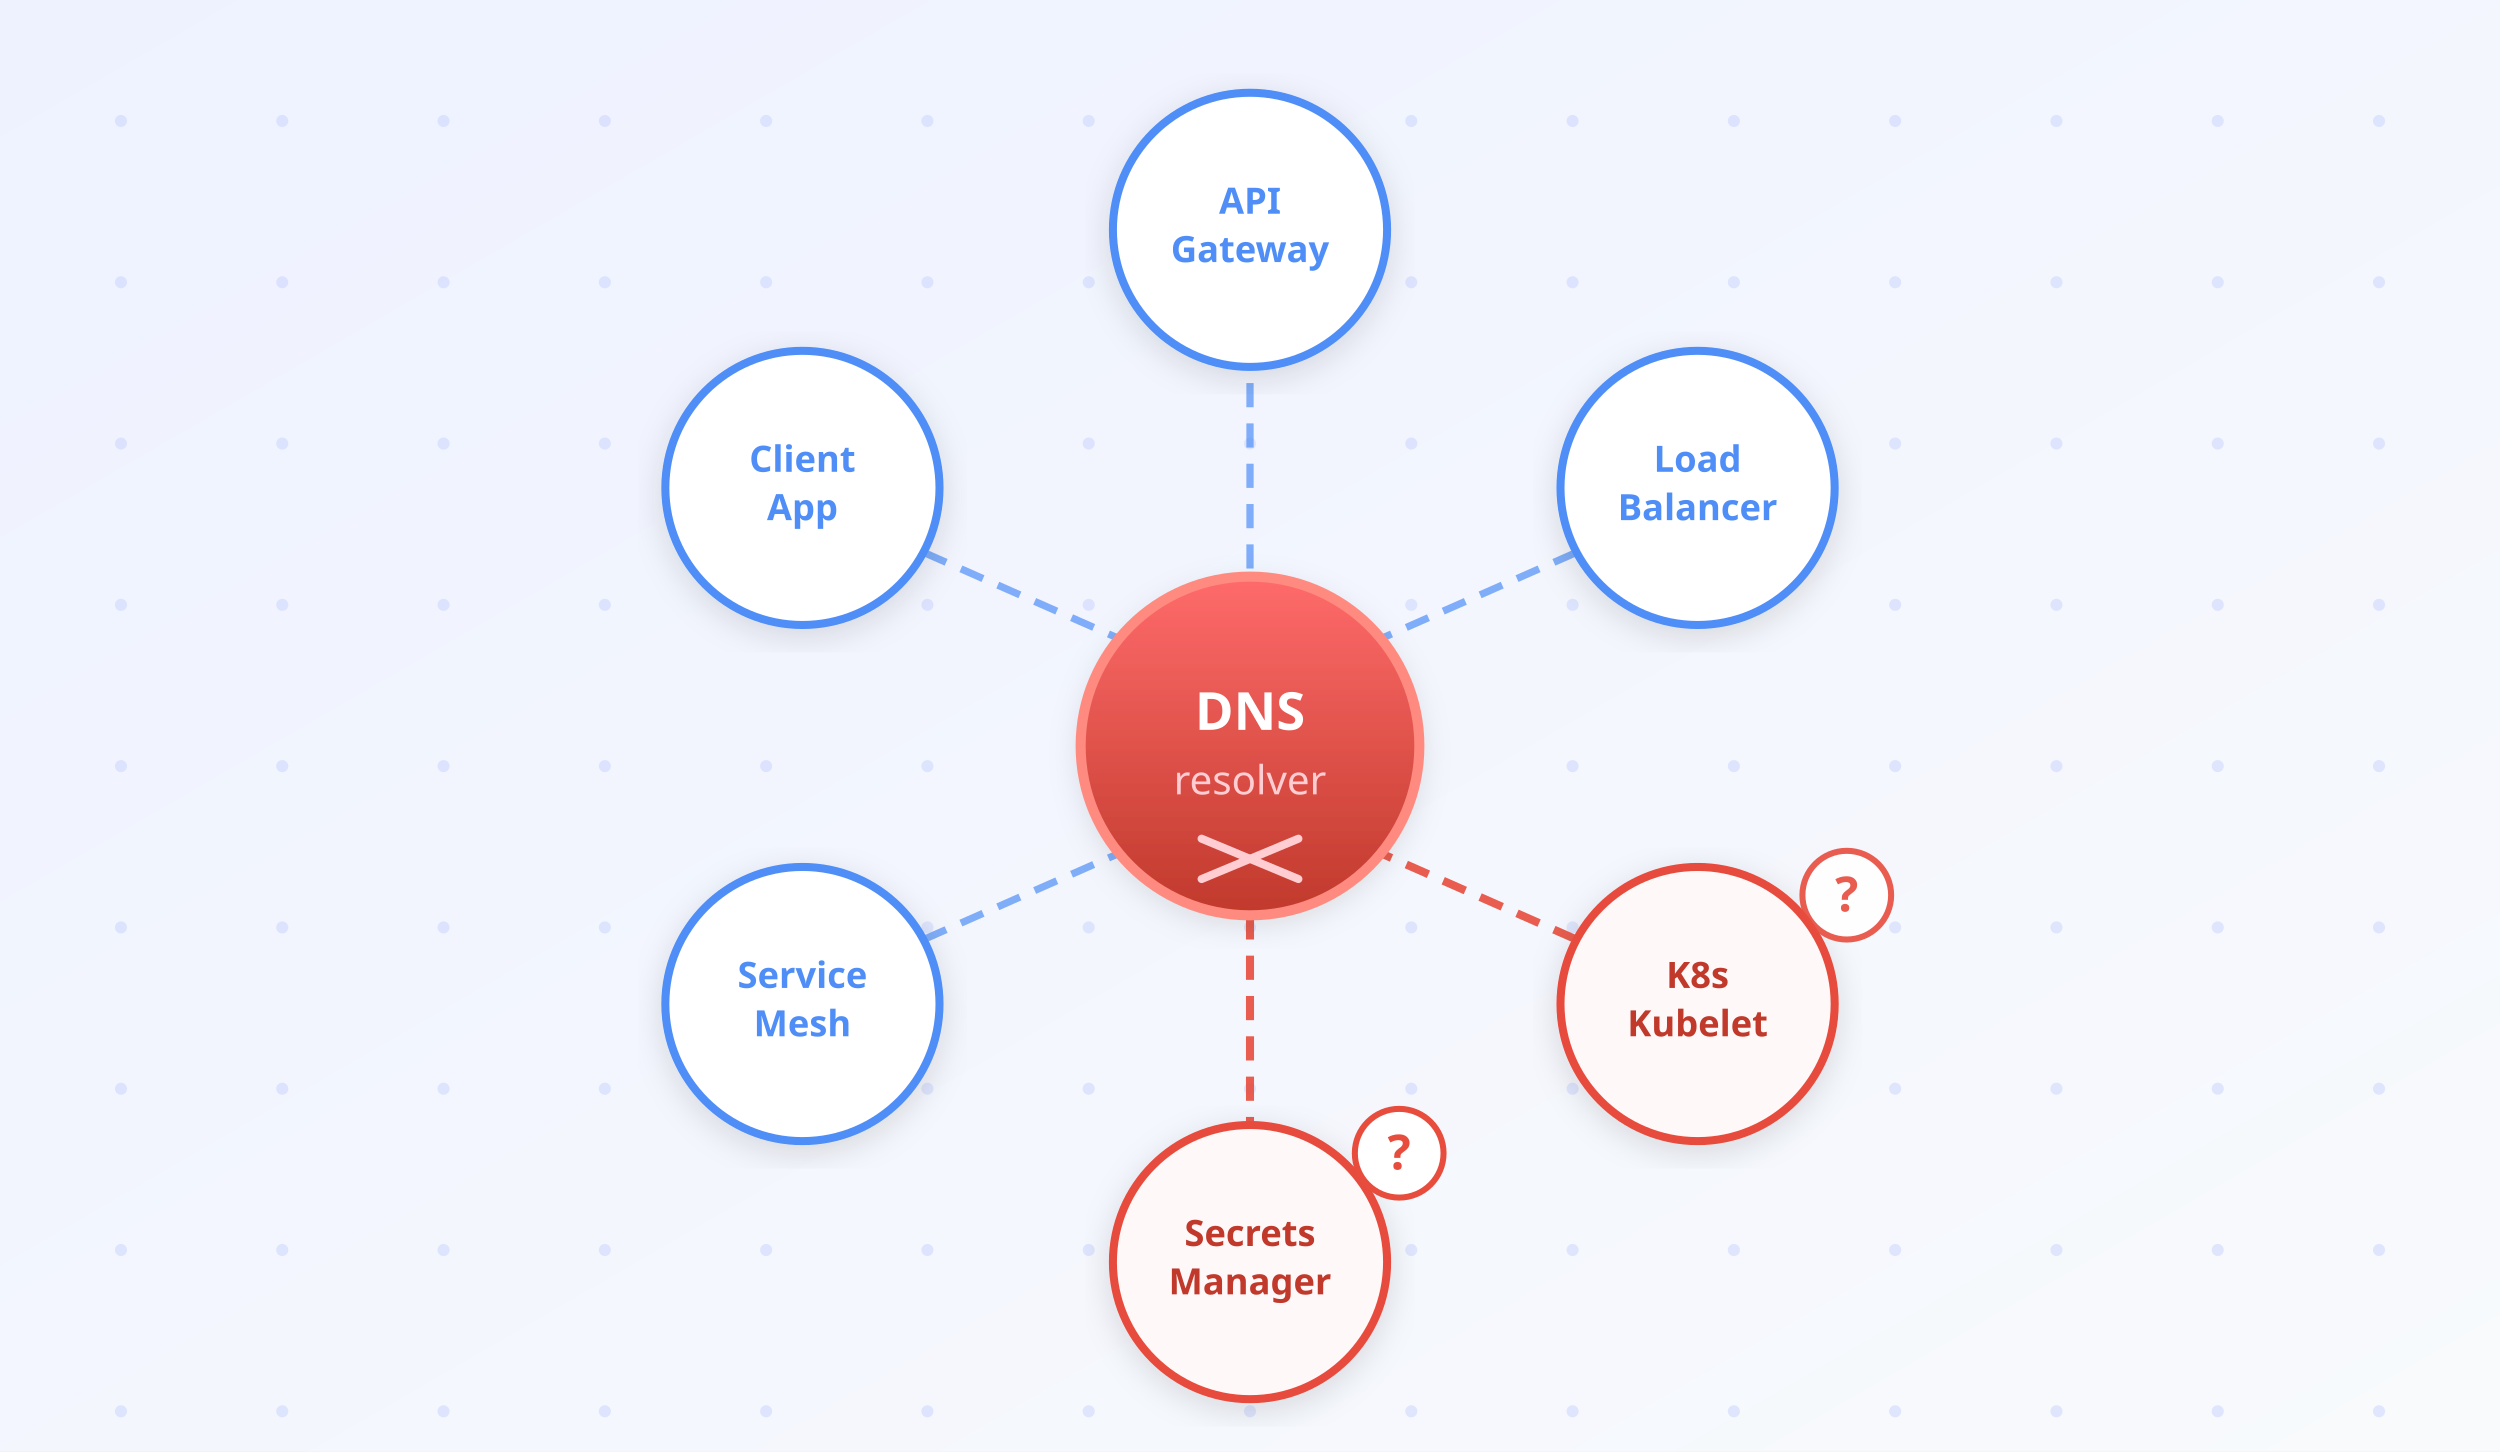
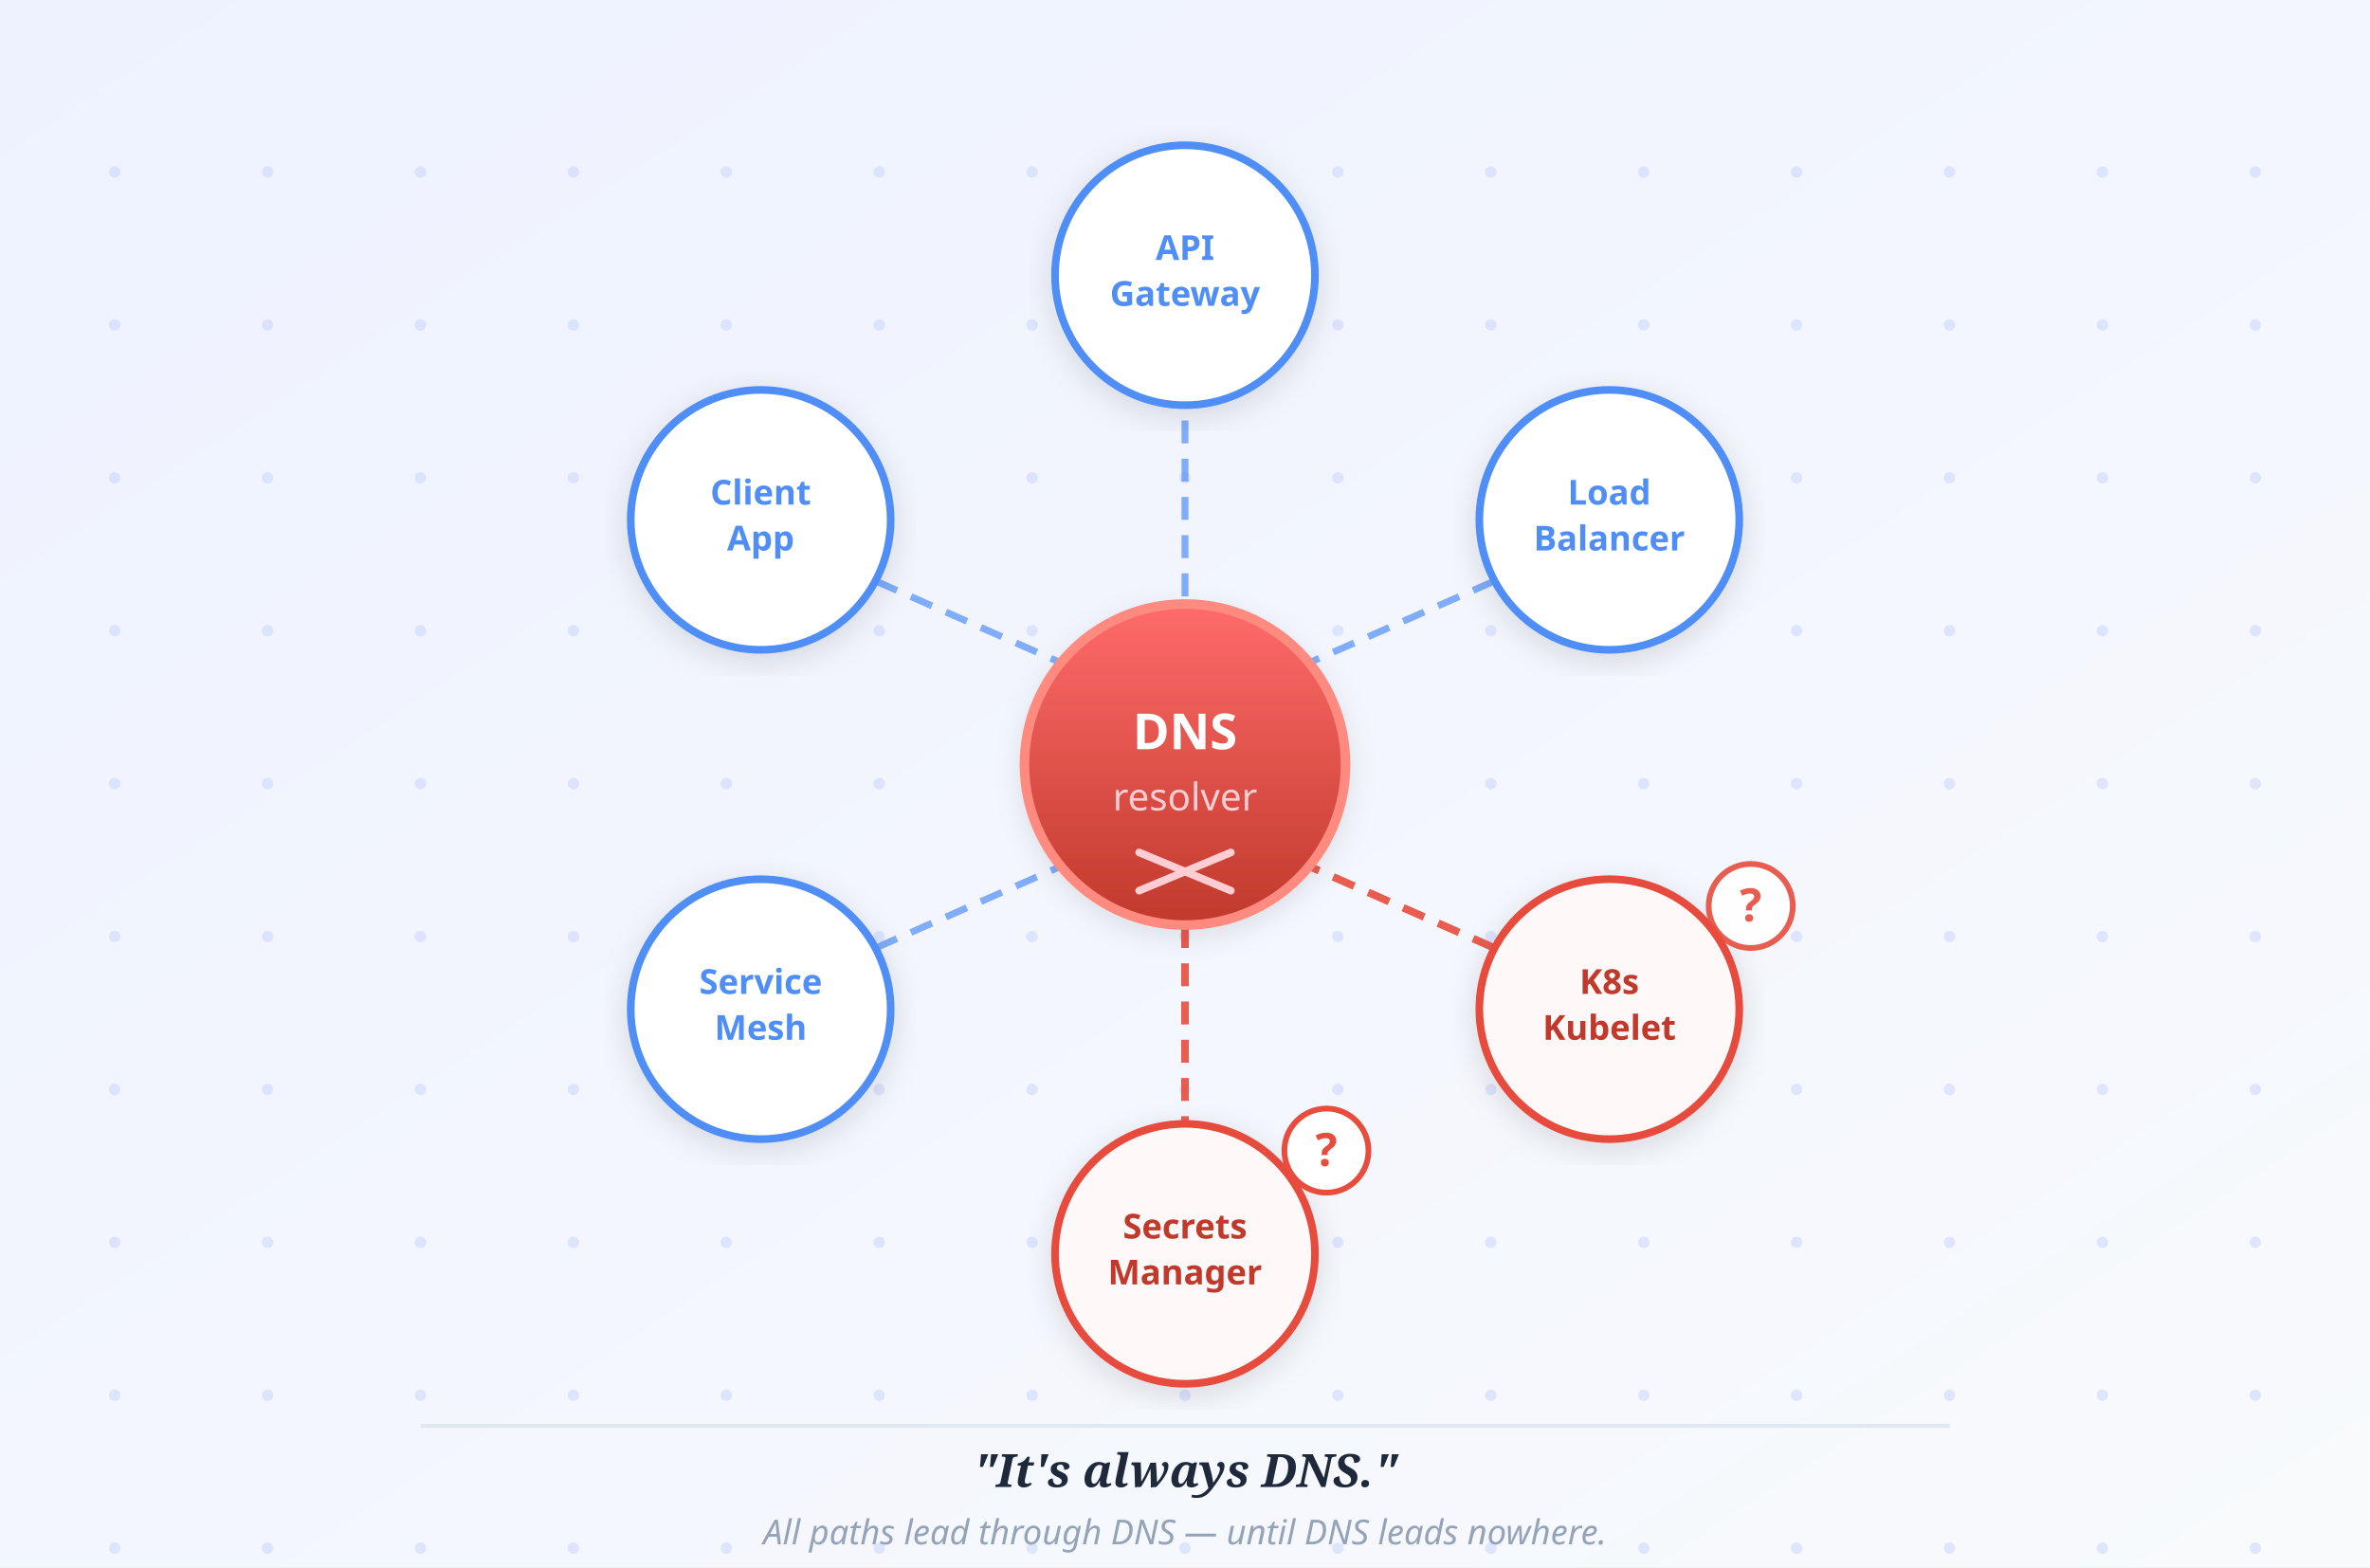
- <svg xmlns="http://www.w3.org/2000/svg" width="620" height="360" viewBox="90 0 620 360" font-family="'Segoe UI',system-ui,sans-serif">
+ <svg xmlns="http://www.w3.org/2000/svg" width="620" height="410" viewBox="90 -15 620 410" font-family="'Segoe UI',system-ui,sans-serif">
  <defs>
    <style>
      @keyframes dash { to { stroke-dashoffset: -24; } }
      @keyframes pulse { 0%,100% { opacity:1; } 50% { opacity:0.4; } }
      .flow { animation: dash 1.8s linear infinite; }
      .broken { animation: dash 1.8s linear infinite; }
      .blink { animation: pulse 1.2s ease-in-out infinite; }
    </style>
    <linearGradient id="bg" x1="0" y1="0" x2="1" y2="1" gradientUnits="objectBoundingBox">
      <stop offset="0%" stop-color="#eef2ff" />
      <stop offset="100%" stop-color="#f8fafc" />
    </linearGradient>
    <linearGradient id="dns-grad" x1="0" y1="0" x2="0" y2="1">
      <stop offset="0%" stop-color="#ff6b6b" />
      <stop offset="100%" stop-color="#c0392b" />
    </linearGradient>
    <filter id="glow">
      <feGaussianBlur stdDeviation="3" result="blur" />
      <feMerge>
        <feMergeNode in="blur" />
        <feMergeNode in="SourceGraphic" />
      </feMerge>
    </filter>
    <filter id="shadow">
      <feDropShadow dx="0" dy="2" stdDeviation="4" flood-color="#00000020" />
    </filter>
  </defs>
-   <rect x="90" width="620" height="360" fill="url(#bg)" />
+   <rect x="90" y="-15" width="620" height="410" fill="url(#bg)" />
  <g fill="#c7d2fe" opacity="0.5">
    <g id="col">
      <circle cy="30" cx="0" r="1.5" />
      <circle cy="70" cx="0" r="1.5" />
      <circle cy="110" cx="0" r="1.5" />
      <circle cy="150" cx="0" r="1.5" />
      <circle cy="190" cx="0" r="1.5" />
      <circle cy="230" cx="0" r="1.5" />
      <circle cy="270" cx="0" r="1.5" />
      <circle cy="310" cx="0" r="1.5" />
      <circle cy="350" cx="0" r="1.5" />
+       <circle cy="390" cx="0" r="1.5" />
    </g>
    <use href="#col" x="40" />
    <use href="#col" x="80" />
    <use href="#col" x="120" />
    <use href="#col" x="160" />
    <use href="#col" x="200" />
    <use href="#col" x="240" />
    <use href="#col" x="280" />
    <use href="#col" x="320" />
    <use href="#col" x="360" />
    <use href="#col" x="400" />
    <use href="#col" x="440" />
    <use href="#col" x="480" />
    <use href="#col" x="520" />
    <use href="#col" x="560" />
    <use href="#col" x="600" />
    <use href="#col" x="640" />
    <use href="#col" x="680" />
    <use href="#col" x="720" />
    <use href="#col" x="760" />
  </g>
  <line x1="400" y1="85" x2="400" y2="155" stroke="#4f8ef7" stroke-width="1.8" stroke-dasharray="6 4" class="flow" opacity="0.7" />
  <line x1="490" y1="133" x2="422" y2="163" stroke="#4f8ef7" stroke-width="1.8" stroke-dasharray="6 4" class="flow" opacity="0.7" />
  <line x1="490" y1="237" x2="422" y2="207" stroke="#e74c3c" stroke-width="2" stroke-dasharray="6 4" class="broken" opacity="0.9" />
  <line x1="400" y1="283" x2="400" y2="215" stroke="#e74c3c" stroke-width="2" stroke-dasharray="6 4" class="broken" opacity="0.9" />
  <line x1="310" y1="237" x2="378" y2="207" stroke="#4f8ef7" stroke-width="1.8" stroke-dasharray="6 4" class="flow" opacity="0.7" />
  <line x1="310" y1="133" x2="378" y2="163" stroke="#4f8ef7" stroke-width="1.8" stroke-dasharray="6 4" class="flow" opacity="0.7" />
  <circle cx="400" cy="185" r="42" fill="url(#dns-grad)" filter="url(#shadow)" />
  <circle cx="400" cy="185" r="42" fill="none" stroke="#ff8a80" stroke-width="2.5" class="blink" />
  <text x="400" y="181" text-anchor="middle" fill="white" font-size="13" font-weight="700">DNS</text>
  <text x="400" y="197" text-anchor="middle" fill="#ffcdd2" font-size="10">resolver</text>
  <line x1="388" y1="208" x2="412" y2="218" stroke="#ffcdd2" stroke-width="2" stroke-linecap="round" />
  <line x1="412" y1="208" x2="388" y2="218" stroke="#ffcdd2" stroke-width="2" stroke-linecap="round" />
  <circle cx="400" cy="57" r="34" fill="white" stroke="#4f8ef7" stroke-width="2" filter="url(#shadow)" />
  <text x="400" y="53" text-anchor="middle" fill="#4f8ef7" font-size="9" font-weight="600">API</text>
  <text x="400" y="65" text-anchor="middle" fill="#4f8ef7" font-size="9" font-weight="600">Gateway</text>
  <circle cx="511" cy="121" r="34" fill="white" stroke="#4f8ef7" stroke-width="2" filter="url(#shadow)" />
  <text x="511" y="117" text-anchor="middle" fill="#4f8ef7" font-size="9" font-weight="600">Load</text>
  <text x="511" y="129" text-anchor="middle" fill="#4f8ef7" font-size="9" font-weight="600">Balancer</text>
  <circle cx="511" cy="249" r="34" fill="#fff8f8" stroke="#e74c3c" stroke-width="2" filter="url(#shadow)" />
  <text x="511" y="245" text-anchor="middle" fill="#c0392b" font-size="9" font-weight="600">K8s</text>
  <text x="511" y="257" text-anchor="middle" fill="#c0392b" font-size="9" font-weight="600">Kubelet</text>
  <circle cx="400" cy="313" r="34" fill="#fff8f8" stroke="#e74c3c" stroke-width="2" filter="url(#shadow)" />
  <text x="400" y="309" text-anchor="middle" fill="#c0392b" font-size="9" font-weight="600">Secrets</text>
  <text x="400" y="321" text-anchor="middle" fill="#c0392b" font-size="9" font-weight="600">Manager</text>
  <circle cx="289" cy="249" r="34" fill="white" stroke="#4f8ef7" stroke-width="2" filter="url(#shadow)" />
  <text x="289" y="245" text-anchor="middle" fill="#4f8ef7" font-size="9" font-weight="600">Service</text>
  <text x="289" y="257" text-anchor="middle" fill="#4f8ef7" font-size="9" font-weight="600">Mesh</text>
  <circle cx="289" cy="121" r="34" fill="white" stroke="#4f8ef7" stroke-width="2" filter="url(#shadow)" />
  <text x="289" y="117" text-anchor="middle" fill="#4f8ef7" font-size="9" font-weight="600">Client</text>
  <text x="289" y="129" text-anchor="middle" fill="#4f8ef7" font-size="9" font-weight="600">App</text>
  <g fill="#e74c3c" opacity="0.9" class="blink">
    <circle cx="548" cy="222" r="11" fill="white" stroke="#e74c3c" stroke-width="1.5" />
    <text x="548" y="226" text-anchor="middle" fill="#e74c3c" font-size="12" font-weight="700">?</text>
  </g>
  <g class="blink">
    <circle cx="437" cy="286" r="11" fill="white" stroke="#e74c3c" stroke-width="1.5" />
    <text x="437" y="290" text-anchor="middle" fill="#e74c3c" font-size="12" font-weight="700">?</text>
  </g>
+   <line x1="200" y1="358" x2="600" y2="358" stroke="#e2e8f0" stroke-width="1" />
+   <text x="400" y="374" text-anchor="middle" fill="#1e293b" font-size="12" font-weight="700" font-family="Georgia,serif" font-style="italic">"It's always DNS."</text>
+   <text x="400" y="389" text-anchor="middle" fill="#94a3b8" font-size="9" font-style="italic">All paths lead through DNS — until DNS leads nowhere.</text>
</svg>
